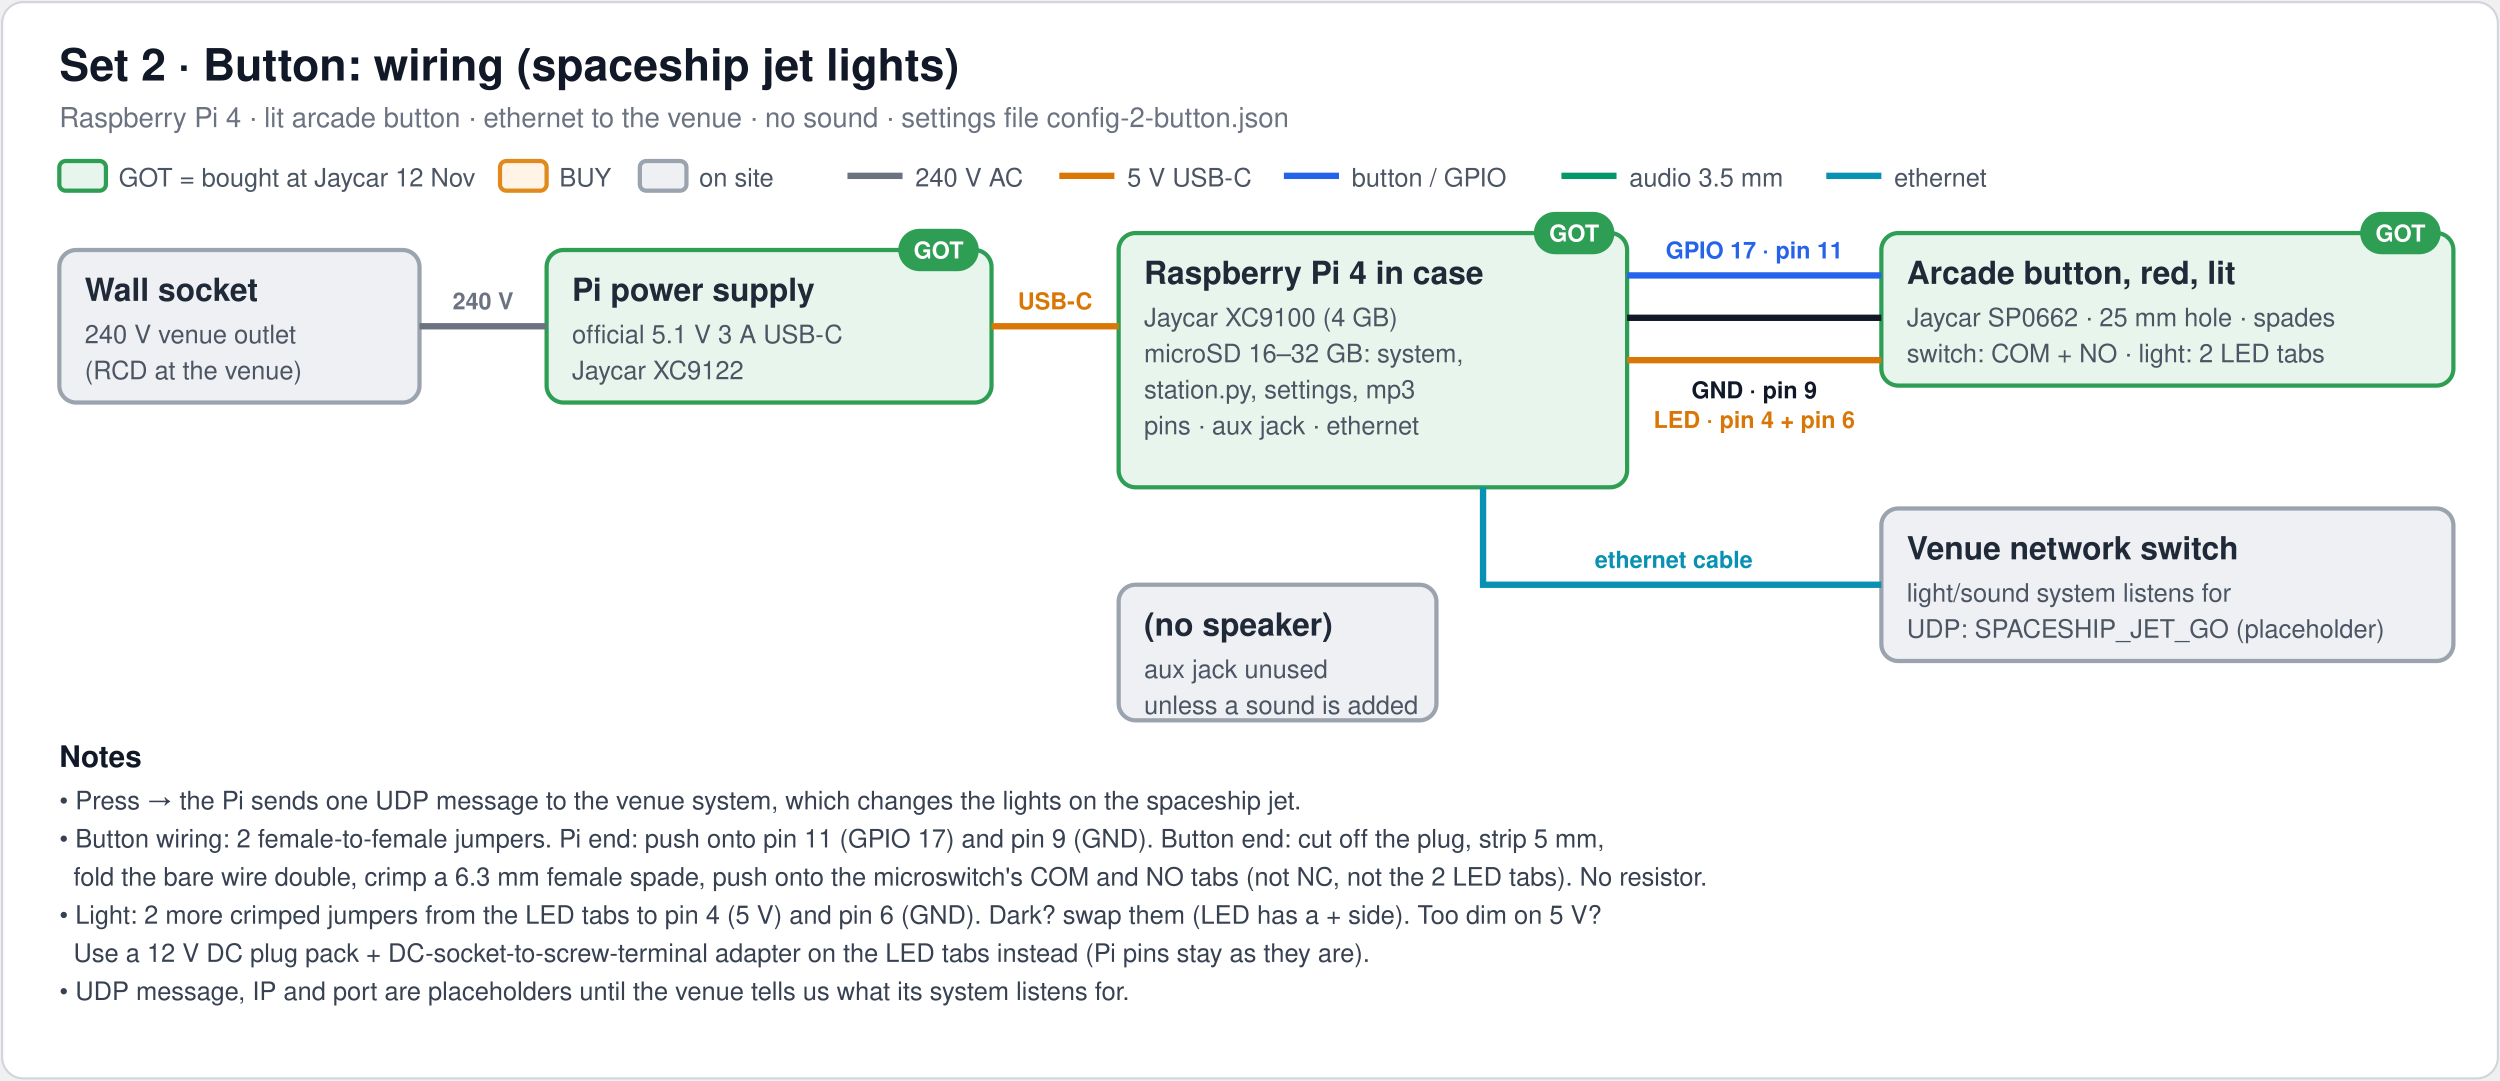
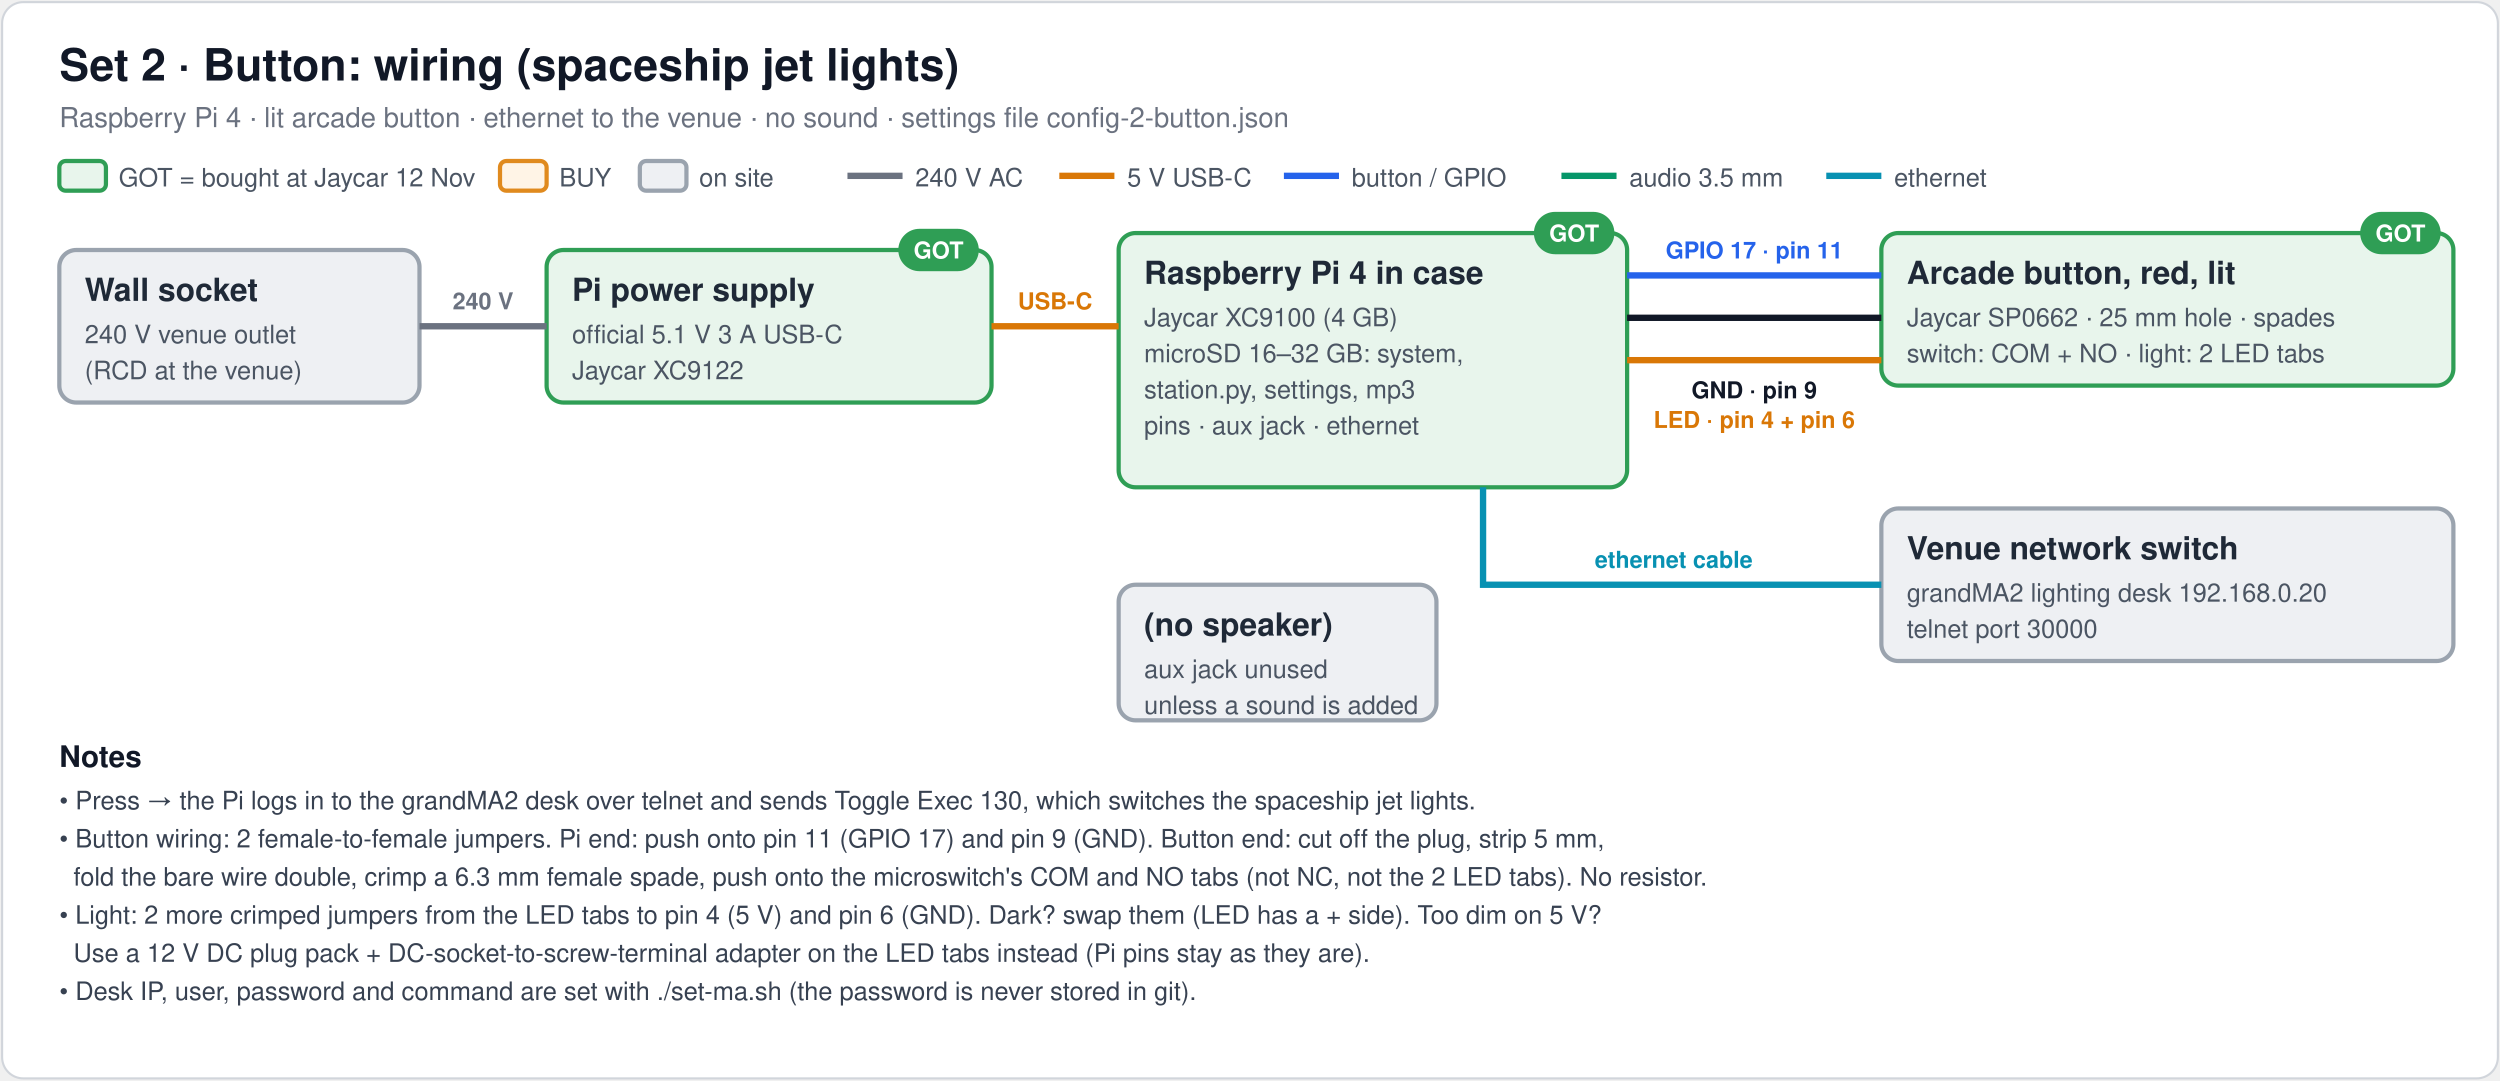
<svg xmlns="http://www.w3.org/2000/svg" width="1180" height="510" viewBox="0 0 1180 510" font-family="Helvetica, Arial, sans-serif">
  <rect x="1" y="1" width="1178" height="508" rx="10" fill="#fff" stroke="#d1d5db" />
  <text x="28" y="38" font-size="21" font-weight="700" fill="#111827">Set 2 · Button: wiring (spaceship jet lights)</text>
  <text x="28" y="60" font-size="13" fill="#6b7280">Raspberry Pi 4 · lit arcade button · ethernet to the venue · no sound · settings file config-2-button.json</text>
  <rect x="28" y="76" width="22" height="14" rx="3" fill="#e8f5ec" stroke="#2f9e55" stroke-width="2" />
  <text x="56" y="88" font-size="12" fill="#4b5563">GOT = bought at Jaycar 12 Nov</text>
  <rect x="236" y="76" width="22" height="14" rx="3" fill="#fff4e6" stroke="#e08a1e" stroke-width="2" />
  <text x="264" y="88" font-size="12" fill="#4b5563">BUY</text>
  <rect x="302" y="76" width="22" height="14" rx="3" fill="#eef0f3" stroke="#9aa3ae" stroke-width="2" />
  <text x="330" y="88" font-size="12" fill="#4b5563">on site</text>
  <line x1="400" y1="83" x2="426" y2="83" stroke="#6b7280" stroke-width="3" />
  <text x="432" y="88" font-size="12" fill="#4b5563">240 V AC</text>
  <line x1="500" y1="83" x2="526" y2="83" stroke="#d97706" stroke-width="3" />
  <text x="532" y="88" font-size="12" fill="#4b5563">5 V USB-C</text>
  <line x1="606" y1="83" x2="632" y2="83" stroke="#2563eb" stroke-width="3" />
  <text x="638" y="88" font-size="12" fill="#4b5563">button / GPIO</text>
  <line x1="737" y1="83" x2="763" y2="83" stroke="#059669" stroke-width="3" />
  <text x="769" y="88" font-size="12" fill="#4b5563">audio 3.5 mm</text>
  <line x1="862" y1="83" x2="888" y2="83" stroke="#0891b2" stroke-width="3" />
  <text x="894" y="88" font-size="12" fill="#4b5563">ethernet</text>
  <rect x="28" y="118" width="170" height="72" rx="8" fill="#eef0f3" stroke="#9aa3ae" stroke-width="2" />
  <text x="40" y="142" font-size="15" font-weight="700" fill="#1f2937">Wall socket</text>
  <text x="40" y="162" font-size="12" fill="#4b5563">240 V venue outlet</text>
  <text x="40" y="179" font-size="12" fill="#4b5563">(RCD at the venue)</text>
  <rect x="258" y="118" width="210" height="72" rx="8" fill="#e8f5ec" stroke="#2f9e55" stroke-width="2" />
  <text x="270" y="142" font-size="15" font-weight="700" fill="#1f2937">Pi power supply</text>
  <text x="270" y="162" font-size="12" fill="#4b5563">official 5.1 V 3 A USB-C</text>
  <text x="270" y="179" font-size="12" fill="#4b5563">Jaycar XC9122</text>
  <rect x="424" y="108" width="38" height="20" rx="10" fill="#2f9e55" />
  <text x="443.0" y="122" font-size="11" font-weight="700" fill="#fff" text-anchor="middle">GOT</text>
  <path d="M198,154 L258,154" fill="none" stroke="#6b7280" stroke-width="3" />
  <text x="228" y="146" font-size="11" font-weight="600" fill="#6b7280" text-anchor="middle">240 V</text>
  <rect x="528" y="110" width="240" height="120" rx="8" fill="#e8f5ec" stroke="#2f9e55" stroke-width="2" />
  <text x="540" y="134" font-size="15" font-weight="700" fill="#1f2937">Raspberry Pi 4 in case</text>
  <text x="540" y="154" font-size="12" fill="#4b5563">Jaycar XC9100 (4 GB)</text>
  <text x="540" y="171" font-size="12" fill="#4b5563">microSD 16–32 GB: system,</text>
  <text x="540" y="188" font-size="12" fill="#4b5563">station.py, settings, mp3</text>
  <text x="540" y="205" font-size="12" fill="#4b5563">pins · aux jack · ethernet</text>
  <rect x="724" y="100" width="38" height="20" rx="10" fill="#2f9e55" />
  <text x="743.0" y="114" font-size="11" font-weight="700" fill="#fff" text-anchor="middle">GOT</text>
  <path d="M468,154 L528,154" fill="none" stroke="#d97706" stroke-width="3" />
  <text x="498" y="146" font-size="11" font-weight="600" fill="#d97706" text-anchor="middle">USB-C</text>
  <rect x="888" y="110" width="270" height="72" rx="8" fill="#e8f5ec" stroke="#2f9e55" stroke-width="2" />
  <text x="900" y="134" font-size="15" font-weight="700" fill="#1f2937">Arcade button, red, lit</text>
  <text x="900" y="154" font-size="12" fill="#4b5563">Jaycar SP0662 · 25 mm hole · spades</text>
  <text x="900" y="171" font-size="12" fill="#4b5563">switch: COM + NO · light: 2 LED tabs</text>
  <rect x="1114" y="100" width="38" height="20" rx="10" fill="#2f9e55" />
  <text x="1133.0" y="114" font-size="11" font-weight="700" fill="#fff" text-anchor="middle">GOT</text>
  <path d="M768,130 L888,130" fill="none" stroke="#2563eb" stroke-width="3" />
  <text x="828" y="122" font-size="11" font-weight="600" fill="#2563eb" text-anchor="middle">GPIO 17 · pin 11</text>
  <path d="M768,150 L888,150" fill="none" stroke="#111827" stroke-width="3" />
  <path d="M768,170 L888,170" fill="none" stroke="#d97706" stroke-width="3" />
  <text x="828" y="188" font-size="11" font-weight="600" fill="#111827" text-anchor="middle">GND · pin 9</text>
  <text x="828" y="202" font-size="11" font-weight="600" fill="#d97706" text-anchor="middle">LED · pin 4 + pin 6</text>
  <rect x="888" y="240" width="270" height="72" rx="8" fill="#eef0f3" stroke="#9aa3ae" stroke-width="2" />
  <text x="900" y="264" font-size="15" font-weight="700" fill="#1f2937">Venue network switch</text>
-   <text x="900" y="284" font-size="12" fill="#4b5563">light/sound system listens for</text>
-   <text x="900" y="301" font-size="12" fill="#4b5563">UDP: SPACESHIP_JET_GO (placeholder)</text>
+   <text x="900" y="284" font-size="12" fill="#4b5563">grandMA2 lighting desk 192.168.0.20</text>
+   <text x="900" y="301" font-size="12" fill="#4b5563">telnet port 30000</text>
  <path d="M700,230 L700,276 L888,276" fill="none" stroke="#0891b2" stroke-width="3" />
  <text x="790" y="268" font-size="11" font-weight="600" fill="#0891b2" text-anchor="middle">ethernet cable</text>
  <rect x="528" y="276" width="150" height="64" rx="8" fill="#eef0f3" stroke="#9aa3ae" stroke-width="2" />
  <text x="540" y="300" font-size="15" font-weight="700" fill="#1f2937">(no speaker)</text>
  <text x="540" y="320" font-size="12" fill="#4b5563">aux jack unused</text>
  <text x="540" y="337" font-size="12" fill="#4b5563">unless a sound is added</text>
  <text x="28" y="362" font-size="14" font-weight="700" fill="#111827">Notes</text>
-   <text x="28" y="382" font-size="12" fill="#374151" xml:space="preserve">• Press → the Pi sends one UDP message to the venue system, which changes the lights on the spaceship jet.</text>
+   <text x="28" y="382" font-size="12" fill="#374151" xml:space="preserve">• Press → the Pi logs in to the grandMA2 desk over telnet and sends Toggle Exec 130, which switches the spaceship jet lights.</text>
  <text x="28" y="400" font-size="12" fill="#374151" xml:space="preserve">• Button wiring: 2 female-to-female jumpers. Pi end: push onto pin 11 (GPIO 17) and pin 9 (GND). Button end: cut off the plug, strip 5 mm,</text>
  <text x="28" y="418" font-size="12" fill="#374151" xml:space="preserve">  fold the bare wire double, crimp a 6.3 mm female spade, push onto the microswitch's COM and NO tabs (not NC, not the 2 LED tabs). No resistor.</text>
  <text x="28" y="436" font-size="12" fill="#374151" xml:space="preserve">• Light: 2 more crimped jumpers from the LED tabs to pin 4 (5 V) and pin 6 (GND). Dark? swap them (LED has a + side). Too dim on 5 V?</text>
  <text x="28" y="454" font-size="12" fill="#374151" xml:space="preserve">  Use a 12 V DC plug pack + DC-socket-to-screw-terminal adapter on the LED tabs instead (Pi pins stay as they are).</text>
-   <text x="28" y="472" font-size="12" fill="#374151" xml:space="preserve">• UDP message, IP and port are placeholders until the venue tells us what its system listens for.</text>
+   <text x="28" y="472" font-size="12" fill="#374151" xml:space="preserve">• Desk IP, user, password and command are set with ./set-ma.sh (the password is never stored in git).</text>
</svg>
